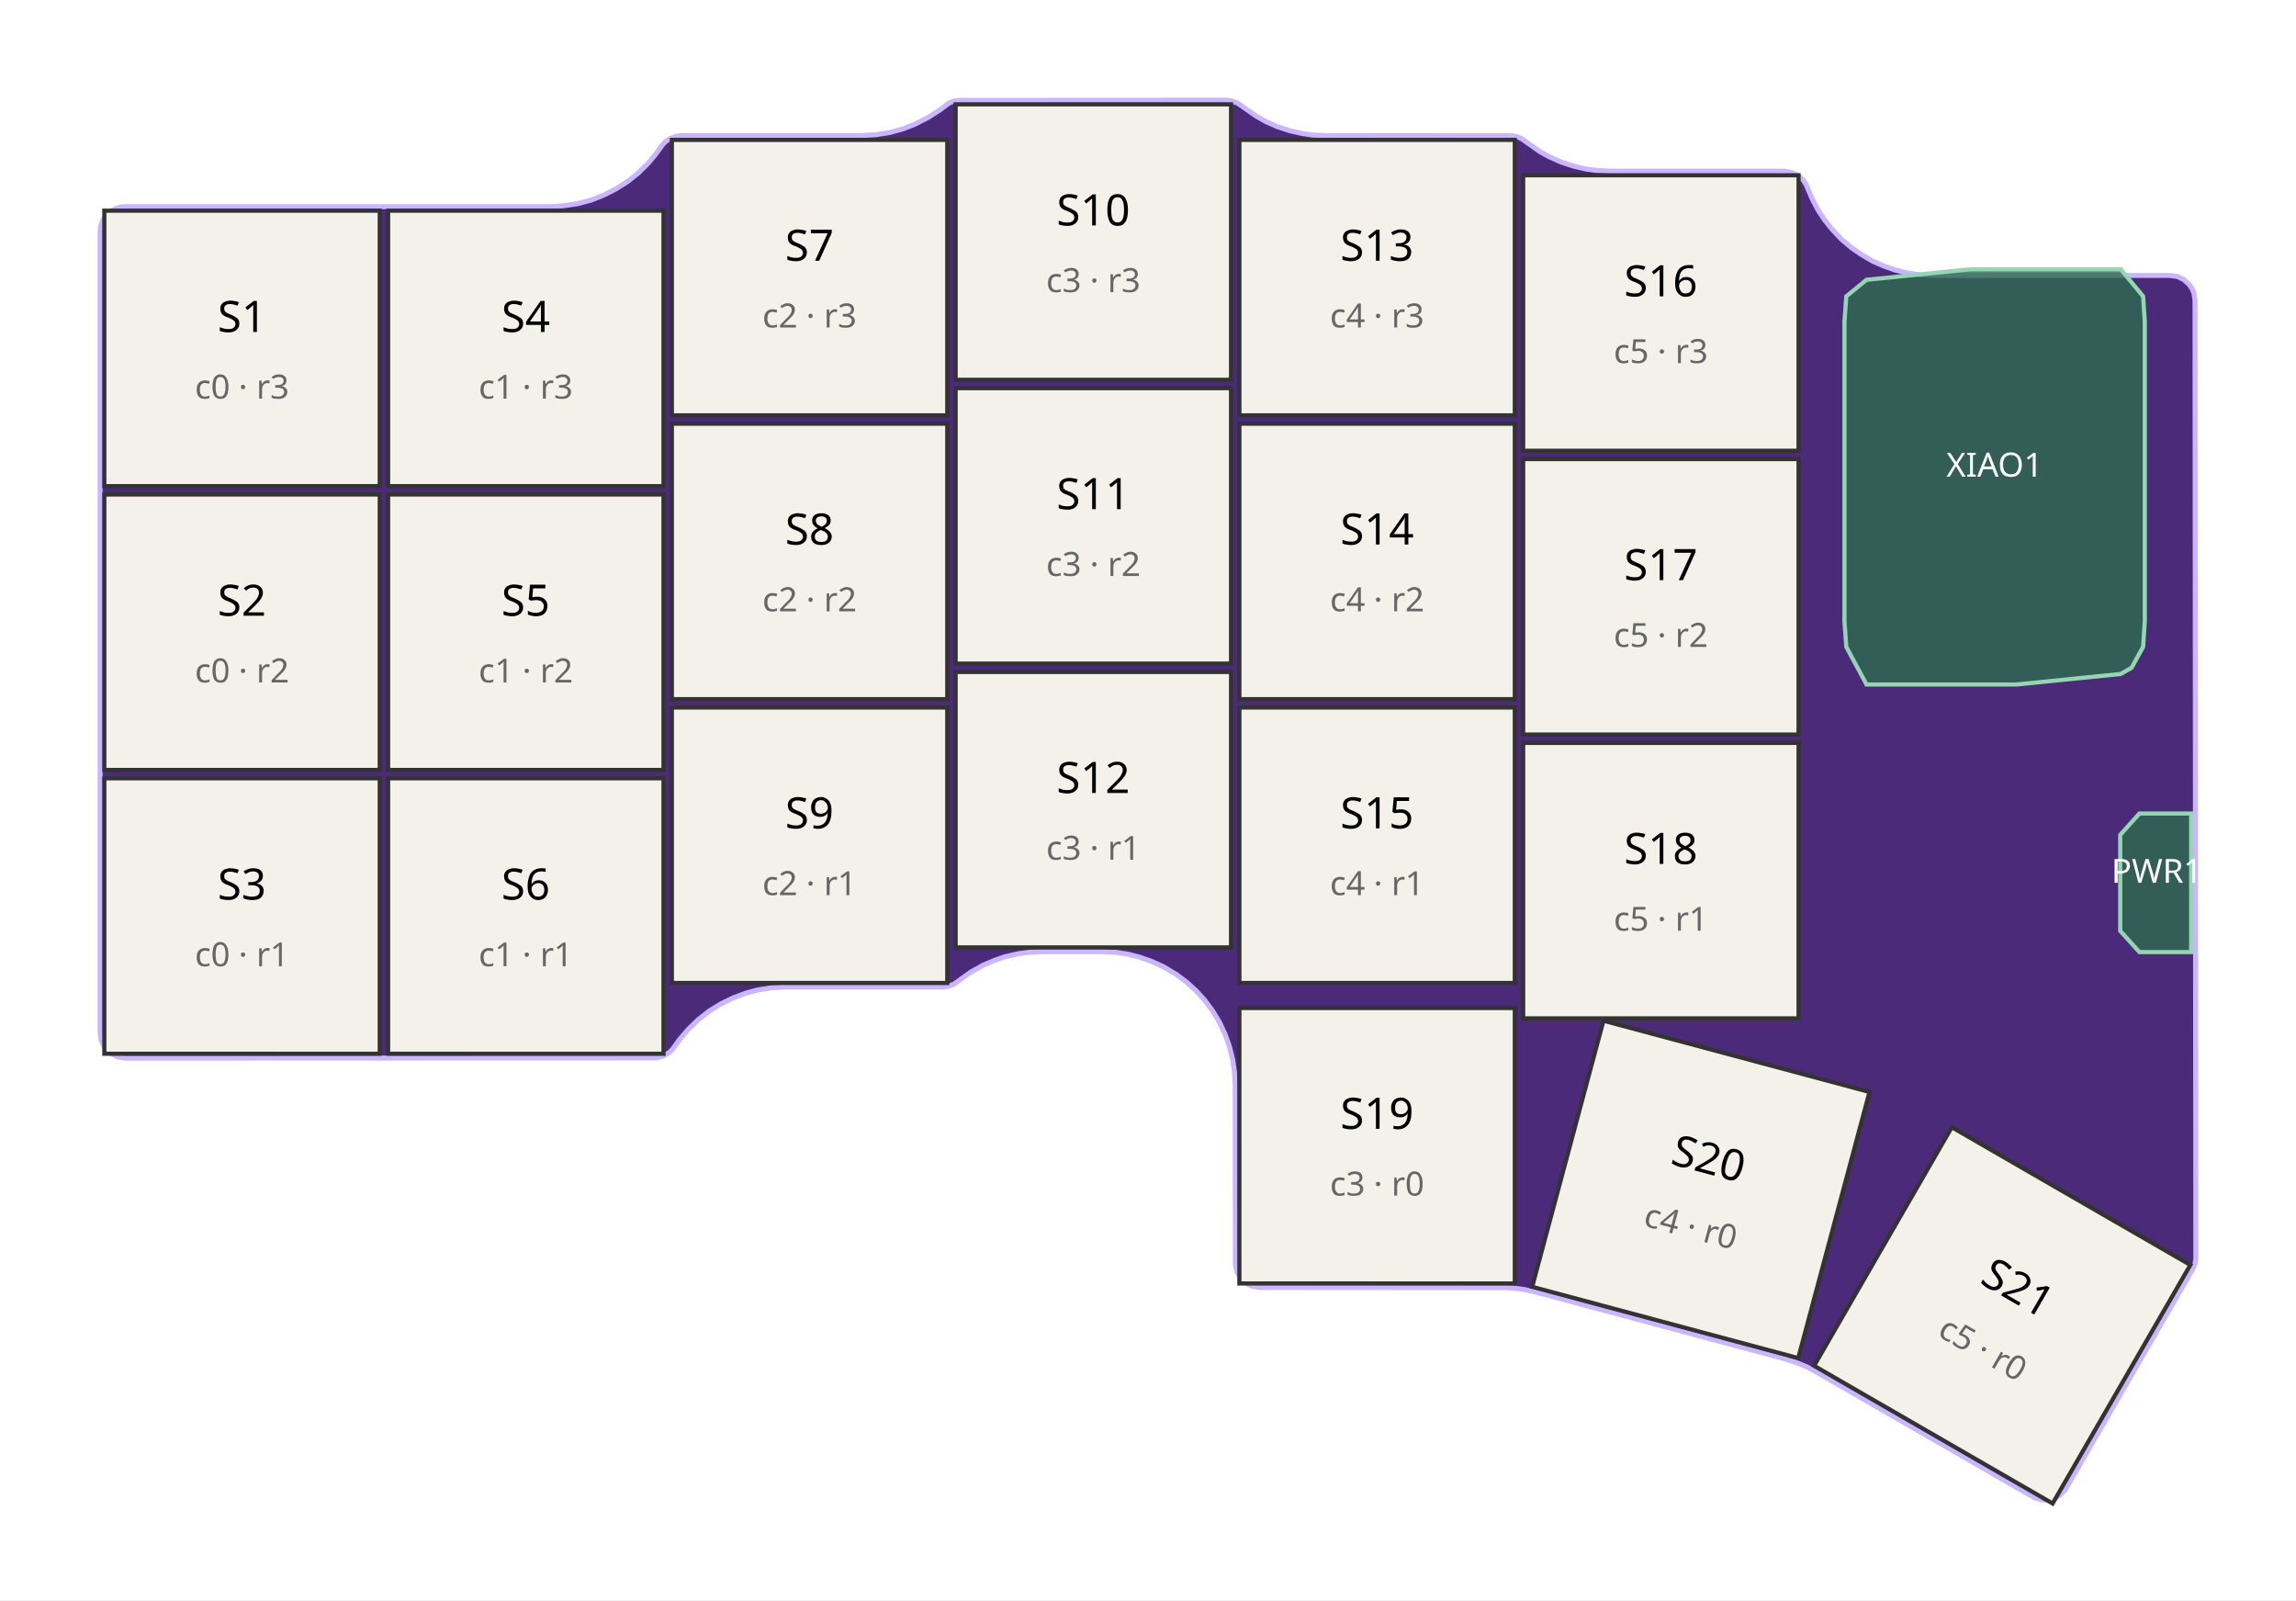
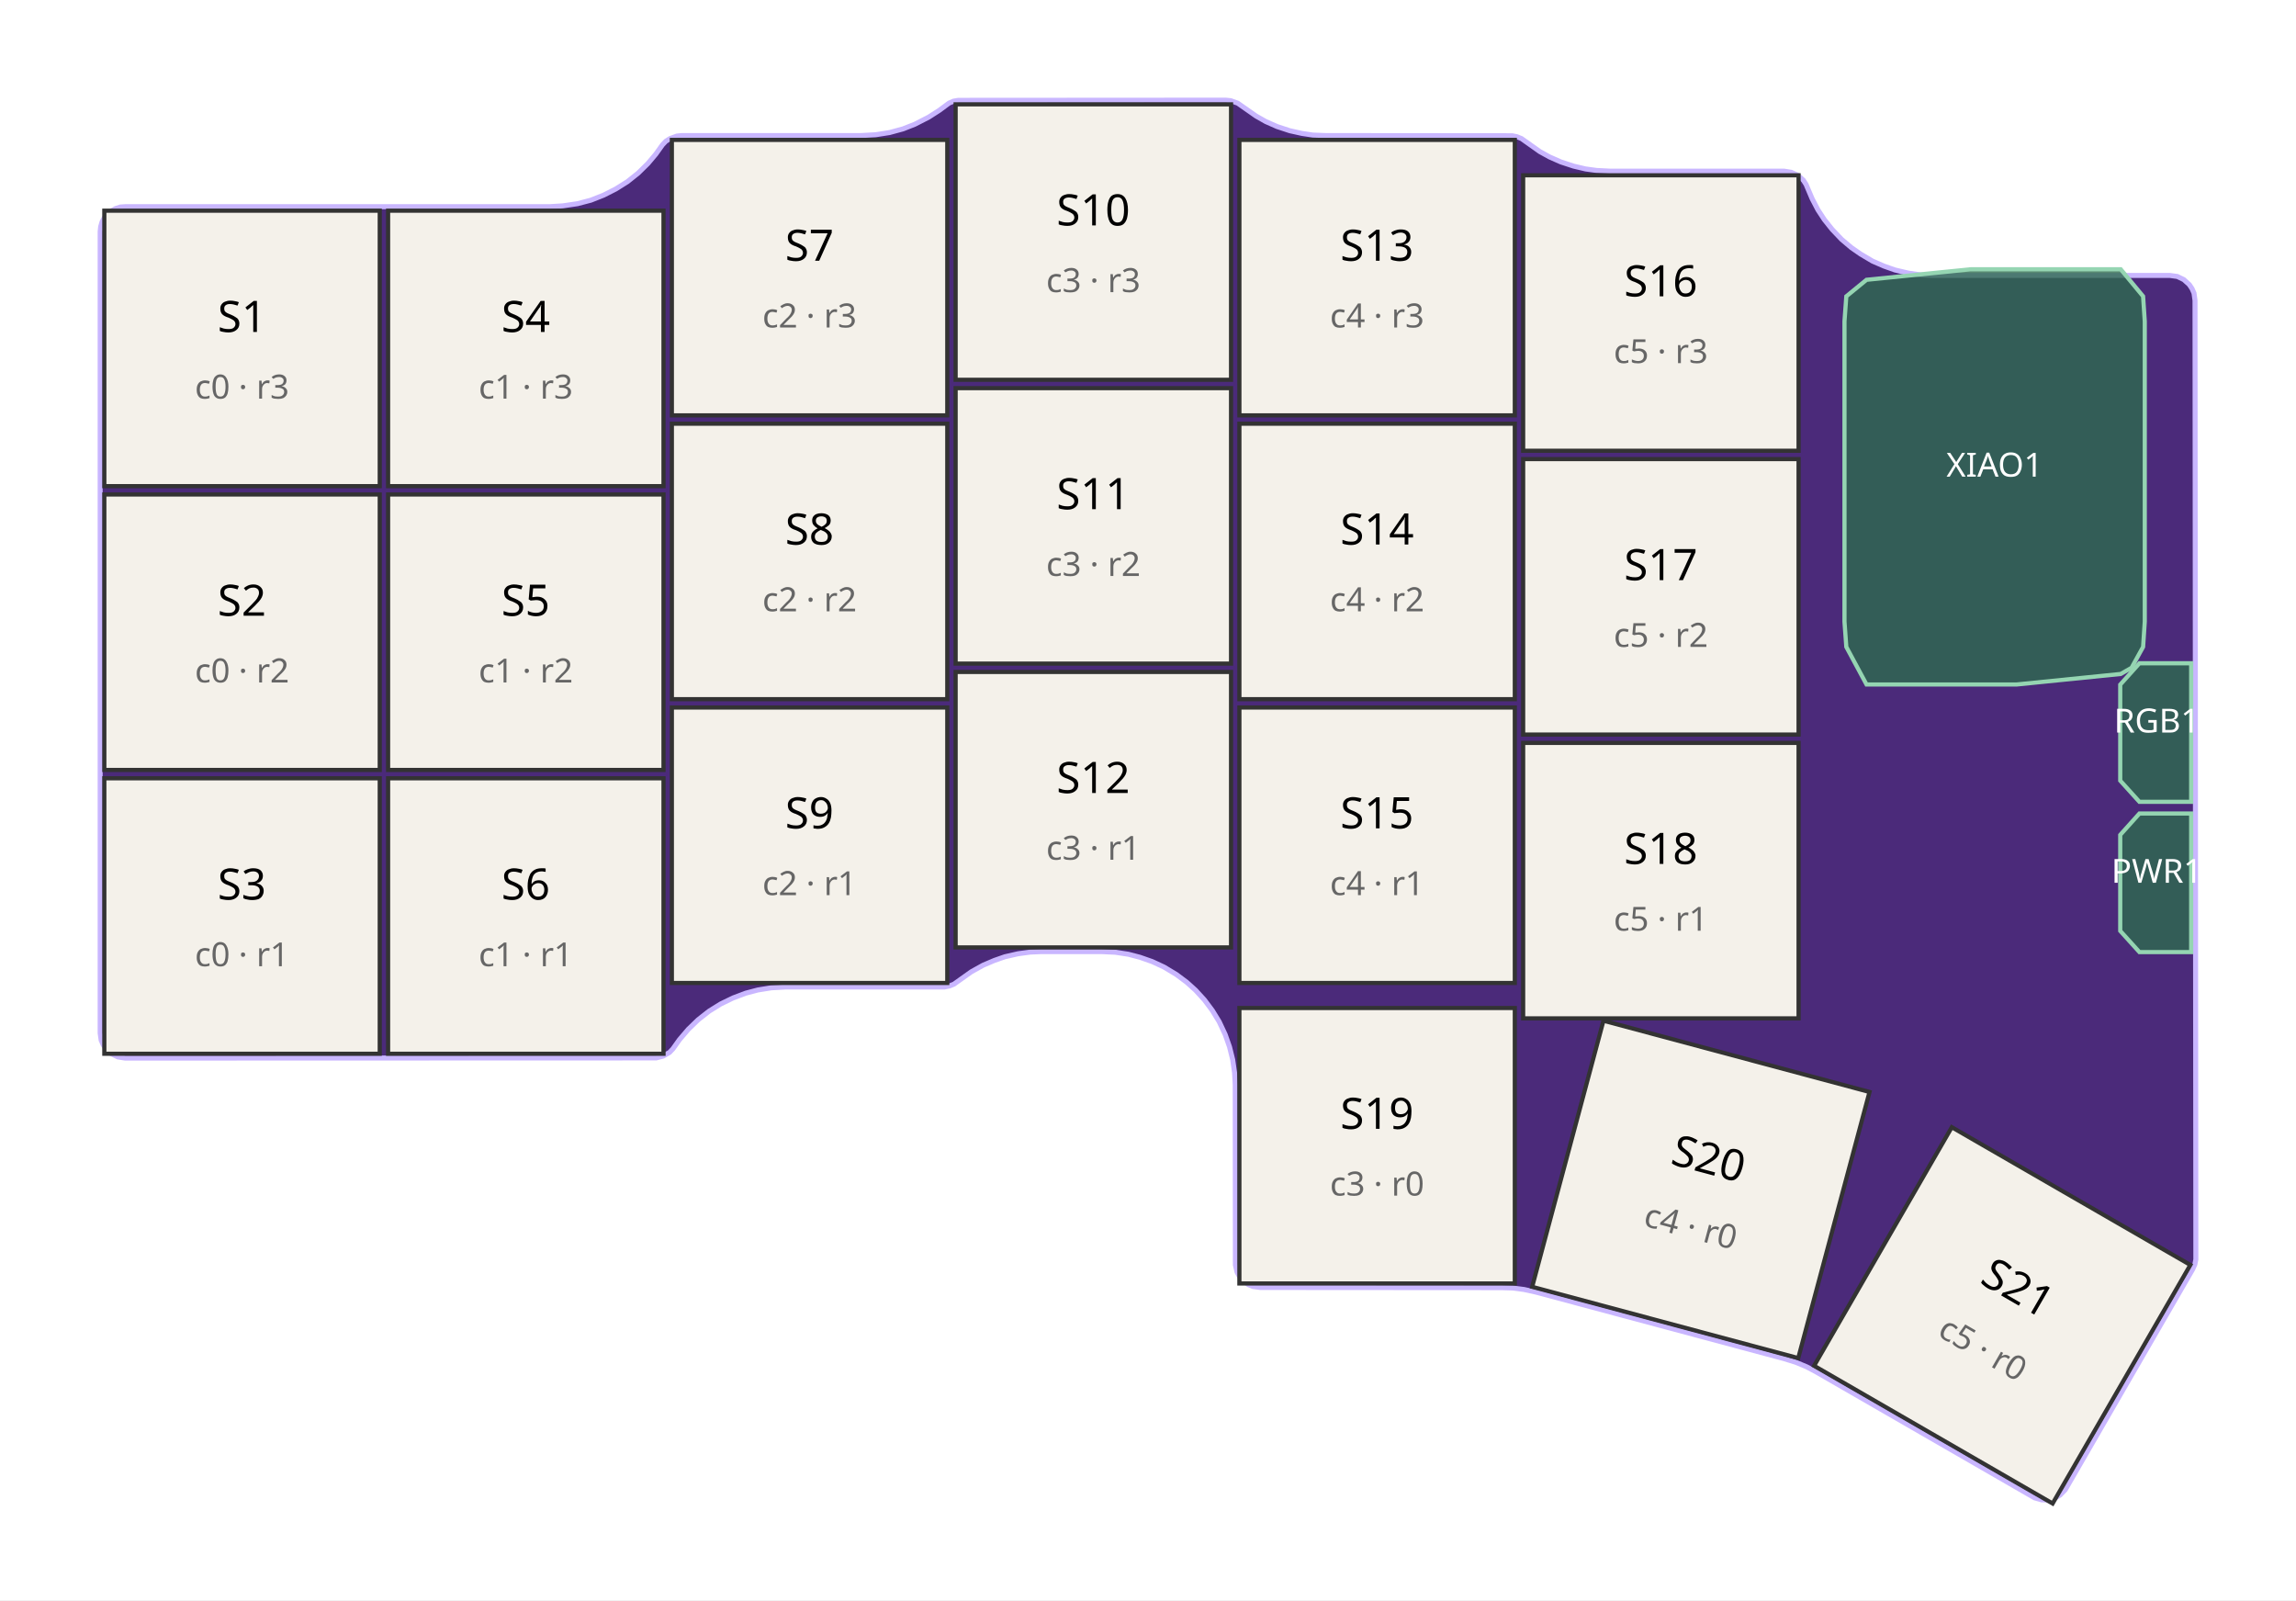
<svg xmlns="http://www.w3.org/2000/svg" viewBox="85.50 85.50 137.55 95.85" width="825" font-family="sans-serif">
  <rect x="85.5" y="85.5" width="100%" height="100%" fill="#fff" />
  <polygon points="93.00,97.88 92.71,97.90 92.43,97.99 92.17,98.13 91.94,98.31 91.75,98.54 91.61,98.80 91.53,99.08 91.50,99.38 91.50,147.38 91.56,147.81 91.68,148.08 91.84,148.33 92.17,148.62 92.56,148.81 93.00,148.88 124.81,148.87 125.23,148.76 125.61,148.54 125.81,148.33 126.21,147.77 126.74,147.15 127.33,146.58 127.98,146.07 128.67,145.64 129.41,145.28 130.18,144.99 130.90,144.80 131.71,144.67 132.58,144.62 142.09,144.62 142.38,144.56 142.65,144.45 143.69,143.71 144.39,143.32 145.07,143.03 145.70,142.81 146.49,142.63 147.22,142.53 147.90,142.50 151.48,142.50 152.32,142.54 153.10,142.66 153.79,142.84 154.53,143.10 155.24,143.43 155.97,143.87 156.60,144.34 157.13,144.82 157.66,145.40 158.13,146.03 158.54,146.70 158.90,147.47 159.16,148.21 159.35,148.98 159.46,149.75 159.50,150.48 159.51,161.27 159.61,161.70 159.75,161.96 159.94,162.19 160.29,162.45 160.56,162.56 161.00,162.62 175.46,162.63 176.11,162.65 176.80,162.74 177.53,162.90 192.37,166.88 193.08,167.10 193.73,167.37 194.33,167.69 207.39,175.22 207.81,175.34 208.11,175.35 208.40,175.30 208.67,175.20 208.92,175.05 209.23,174.73 216.86,161.53 216.99,161.24 217.05,160.94 217.00,103.50 216.94,103.06 216.82,102.79 216.66,102.55 216.33,102.25 215.94,102.06 215.50,102.00 201.32,102.00 200.58,101.97 199.83,101.86 199.02,101.67 198.37,101.44 197.68,101.14 196.97,100.72 196.41,100.33 195.83,99.84 195.26,99.24 194.79,98.65 194.41,98.07 194.06,97.40 193.70,96.55 193.54,96.30 193.21,96.00 192.81,95.82 192.37,95.75 181.93,95.75 181.15,95.71 180.49,95.62 179.77,95.45 179.01,95.20 178.33,94.90 177.75,94.58 176.65,93.80 176.38,93.69 176.09,93.63 164.93,93.62 164.15,93.59 163.49,93.49 162.77,93.33 162.01,93.08 161.33,92.78 160.75,92.45 159.65,91.68 159.23,91.53 158.94,91.50 142.91,91.51 142.62,91.56 142.35,91.68 141.77,92.11 141.13,92.52 140.31,92.94 139.60,93.22 138.79,93.44 137.96,93.57 137.06,93.62 126.34,93.62 126.05,93.65 125.64,93.80 125.39,93.96 125.19,94.17 124.79,94.73 124.31,95.30 123.73,95.87 123.09,96.38 122.39,96.82 121.66,97.19 120.90,97.49 120.10,97.70 119.22,97.83 118.42,97.88 93.00,97.88" fill="#4b2a7a" stroke="#c9b6ff" stroke-width="0.3" />
+   <polygon points="206.06,160.69 205.71,161.30 205.16,162.25 207.36,163.52 207.71,162.91 208.26,161.96 206.06,160.69" fill="#2d6a4f" fill-opacity="0.8" stroke="#95d5b2" stroke-width="0.25" />
+   <text x="206.71" y="162.11" font-size="2" fill="#fff" text-anchor="middle">L21</text>
+   <polygon points="187.06,153.11 186.88,153.78 186.59,154.85 188.36,155.32 189.04,155.50 189.22,154.83 189.50,153.76 187.73,153.29 187.06,153.11" fill="#2d6a4f" fill-opacity="0.8" stroke="#95d5b2" stroke-width="0.25" />
+   <text x="188.05" y="154.31" font-size="2" fill="#fff" text-anchor="middle">L20</text>
+   <polygon points="166.74,150.70 166.74,152.50 169.26,152.50 169.26,150.70 166.74,150.70" fill="#2d6a4f" fill-opacity="0.8" stroke="#95d5b2" stroke-width="0.25" />
+   <text x="168.00" y="151.60" font-size="2" fill="#fff" text-anchor="middle">L19</text>
+   <polygon points="183.74,134.82 183.74,136.62 186.26,136.62 186.26,134.82 183.74,134.82" fill="#2d6a4f" fill-opacity="0.8" stroke="#95d5b2" stroke-width="0.25" />
+   <text x="185.00" y="135.72" font-size="2" fill="#fff" text-anchor="middle">L18</text>
+   <polygon points="183.74,117.82 183.74,119.62 186.26,119.62 186.26,117.82 183.74,117.82" fill="#2d6a4f" fill-opacity="0.8" stroke="#95d5b2" stroke-width="0.25" />
+   <text x="185.00" y="118.72" font-size="2" fill="#fff" text-anchor="middle">L17</text>
+   <polygon points="183.74,100.82 183.74,102.62 186.26,102.62 186.26,100.82 183.74,100.82" fill="#2d6a4f" fill-opacity="0.8" stroke="#95d5b2" stroke-width="0.25" />
+   <text x="185.00" y="101.73" font-size="2" fill="#fff" text-anchor="middle">L16</text>
+   <polygon points="166.74,98.70 166.74,100.50 169.26,100.50 169.26,98.70 166.74,98.70" fill="#2d6a4f" fill-opacity="0.8" stroke="#95d5b2" stroke-width="0.25" />
+   <text x="168.00" y="99.60" font-size="2" fill="#fff" text-anchor="middle">L13</text>
+   <polygon points="166.74,115.70 166.74,117.50 169.26,117.50 169.26,115.70 166.74,115.70" fill="#2d6a4f" fill-opacity="0.8" stroke="#95d5b2" stroke-width="0.25" />
+   <text x="168.00" y="116.60" font-size="2" fill="#fff" text-anchor="middle">L14</text>
+   <polygon points="166.74,132.70 166.74,134.50 169.26,134.50 169.26,132.70 166.74,132.70" fill="#2d6a4f" fill-opacity="0.8" stroke="#95d5b2" stroke-width="0.25" />
+   <text x="168.00" y="133.60" font-size="2" fill="#fff" text-anchor="middle">L15</text>
+   <polygon points="149.74,130.57 149.74,132.38 152.26,132.38 152.26,130.57 149.74,130.57" fill="#2d6a4f" fill-opacity="0.8" stroke="#95d5b2" stroke-width="0.25" />
+   <text x="151.00" y="131.47" font-size="2" fill="#fff" text-anchor="middle">L12</text>
+   <polygon points="149.74,113.57 149.74,115.38 152.26,115.38 152.26,113.57 149.74,113.57" fill="#2d6a4f" fill-opacity="0.8" stroke="#95d5b2" stroke-width="0.25" />
+   <text x="151.00" y="114.47" font-size="2" fill="#fff" text-anchor="middle">L11</text>
+   <polygon points="149.74,96.57 149.74,98.38 152.26,98.38 152.26,96.57 149.74,96.57" fill="#2d6a4f" fill-opacity="0.8" stroke="#95d5b2" stroke-width="0.25" />
+   <text x="151.00" y="97.47" font-size="2" fill="#fff" text-anchor="middle">L10</text>
+   <polygon points="132.74,98.70 132.74,100.50 135.26,100.50 135.26,98.70 132.74,98.70" fill="#2d6a4f" fill-opacity="0.8" stroke="#95d5b2" stroke-width="0.25" />
+   <text x="134.00" y="99.60" font-size="2" fill="#fff" text-anchor="middle">L7</text>
+   <polygon points="132.74,115.70 132.74,117.50 135.26,117.50 135.26,115.70 132.74,115.70" fill="#2d6a4f" fill-opacity="0.8" stroke="#95d5b2" stroke-width="0.25" />
+   <text x="134.00" y="116.60" font-size="2" fill="#fff" text-anchor="middle">L8</text>
+   <polygon points="132.74,132.70 132.74,134.50 135.26,134.50 135.26,132.70 132.74,132.70" fill="#2d6a4f" fill-opacity="0.8" stroke="#95d5b2" stroke-width="0.25" />
+   <text x="134.00" y="133.60" font-size="2" fill="#fff" text-anchor="middle">L9</text>
+   <polygon points="115.73,136.95 115.73,138.75 118.27,138.75 118.27,136.95 115.73,136.95" fill="#2d6a4f" fill-opacity="0.8" stroke="#95d5b2" stroke-width="0.25" />
+   <text x="117.00" y="137.85" font-size="2" fill="#fff" text-anchor="middle">L6</text>
+   <polygon points="115.73,119.95 115.73,121.75 118.27,121.75 118.27,119.95 115.73,119.95" fill="#2d6a4f" fill-opacity="0.8" stroke="#95d5b2" stroke-width="0.25" />
+   <text x="117.00" y="120.85" font-size="2" fill="#fff" text-anchor="middle">L5</text>
+   <polygon points="115.73,102.95 115.73,104.75 118.27,104.75 118.27,102.95 115.73,102.95" fill="#2d6a4f" fill-opacity="0.8" stroke="#95d5b2" stroke-width="0.25" />
+   <text x="117.00" y="103.85" font-size="2" fill="#fff" text-anchor="middle">L4</text>
+   <polygon points="98.73,102.95 98.73,104.75 101.27,104.75 101.27,102.95 98.73,102.95" fill="#2d6a4f" fill-opacity="0.8" stroke="#95d5b2" stroke-width="0.25" />
+   <text x="100.00" y="103.85" font-size="2" fill="#fff" text-anchor="middle">L1</text>
+   <polygon points="98.73,119.95 98.73,121.75 101.27,121.75 101.27,119.95 98.73,119.95" fill="#2d6a4f" fill-opacity="0.8" stroke="#95d5b2" stroke-width="0.25" />
+   <text x="100.00" y="120.85" font-size="2" fill="#fff" text-anchor="middle">L2</text>
+   <polygon points="98.73,136.95 98.73,138.75 101.27,138.75 101.27,136.95 98.73,136.95" fill="#2d6a4f" fill-opacity="0.8" stroke="#95d5b2" stroke-width="0.25" />
+   <text x="100.00" y="137.85" font-size="2" fill="#fff" text-anchor="middle">L3</text>
  <polygon points="203.55,101.63 197.32,102.26 196.11,103.25 196.00,104.75 196.00,122.74 196.11,124.25 197.32,126.50 206.32,126.50 212.55,125.87 213.20,125.50 213.89,124.25 213.99,122.74 213.99,104.75 213.89,103.25 212.55,101.63 203.55,101.63" fill="#2d6a4f" fill-opacity="0.8" stroke="#95d5b2" stroke-width="0.25" />
  <text x="205.00" y="114.05" font-size="2" fill="#fff" text-anchor="middle">XIAO1</text>
  <polygon points="213.67,134.23 212.52,135.51 212.52,141.26 213.67,142.53 216.77,142.53 216.77,134.23 213.67,134.23" fill="#2d6a4f" fill-opacity="0.8" stroke="#95d5b2" stroke-width="0.25" />
  <text x="214.72" y="138.38" font-size="2" fill="#fff" text-anchor="middle">PWR1</text>
+   <polygon points="213.67,125.23 212.52,126.51 212.52,132.26 213.67,133.53 216.77,133.53 216.77,125.23 213.67,125.23" fill="#2d6a4f" fill-opacity="0.8" stroke="#95d5b2" stroke-width="0.25" />
+   <text x="214.72" y="129.38" font-size="2" fill="#fff" text-anchor="middle">RGB1</text>
  <polygon points="108.25,98.12 108.25,114.62 91.75,114.62 91.75,98.12 108.25,98.12" fill="#f4f1ea" stroke="#333" stroke-width="0.25" rx="1" />
  <text x="100.00" y="105.38" font-size="2.6" text-anchor="middle" transform="rotate(-0.0 100.00 106.38)">S1</text>
  <text x="100.00" y="109.38" font-size="2" fill="#666" text-anchor="middle" transform="rotate(-0.0 100.00 106.38)">c0 · r3</text>
  <polygon points="108.25,115.12 108.25,131.62 91.75,131.62 91.75,115.12 108.25,115.12" fill="#f4f1ea" stroke="#333" stroke-width="0.25" rx="1" />
  <text x="100.00" y="122.38" font-size="2.6" text-anchor="middle" transform="rotate(-0.0 100.00 123.38)">S2</text>
  <text x="100.00" y="126.38" font-size="2" fill="#666" text-anchor="middle" transform="rotate(-0.0 100.00 123.38)">c0 · r2</text>
  <polygon points="108.25,132.12 108.25,148.62 91.75,148.62 91.75,132.12 108.25,132.12" fill="#f4f1ea" stroke="#333" stroke-width="0.25" rx="1" />
  <text x="100.00" y="139.38" font-size="2.6" text-anchor="middle" transform="rotate(-0.0 100.00 140.38)">S3</text>
  <text x="100.00" y="143.38" font-size="2" fill="#666" text-anchor="middle" transform="rotate(-0.0 100.00 140.38)">c0 · r1</text>
  <polygon points="125.25,98.12 125.25,114.62 108.75,114.62 108.75,98.12 125.25,98.12" fill="#f4f1ea" stroke="#333" stroke-width="0.25" rx="1" />
  <text x="117.00" y="105.38" font-size="2.6" text-anchor="middle" transform="rotate(-0.0 117.00 106.38)">S4</text>
  <text x="117.00" y="109.38" font-size="2" fill="#666" text-anchor="middle" transform="rotate(-0.0 117.00 106.38)">c1 · r3</text>
  <polygon points="125.25,115.12 125.25,131.62 108.75,131.62 108.75,115.12 125.25,115.12" fill="#f4f1ea" stroke="#333" stroke-width="0.25" rx="1" />
  <text x="117.00" y="122.38" font-size="2.6" text-anchor="middle" transform="rotate(-0.0 117.00 123.38)">S5</text>
  <text x="117.00" y="126.38" font-size="2" fill="#666" text-anchor="middle" transform="rotate(-0.0 117.00 123.38)">c1 · r2</text>
  <polygon points="125.25,132.12 125.25,148.62 108.75,148.62 108.75,132.12 125.25,132.12" fill="#f4f1ea" stroke="#333" stroke-width="0.25" rx="1" />
  <text x="117.00" y="139.38" font-size="2.6" text-anchor="middle" transform="rotate(-0.0 117.00 140.38)">S6</text>
  <text x="117.00" y="143.38" font-size="2" fill="#666" text-anchor="middle" transform="rotate(-0.0 117.00 140.38)">c1 · r1</text>
  <polygon points="142.25,93.88 142.25,110.38 125.75,110.38 125.75,93.88 142.25,93.88" fill="#f4f1ea" stroke="#333" stroke-width="0.25" rx="1" />
  <text x="134.00" y="101.12" font-size="2.6" text-anchor="middle" transform="rotate(-0.0 134.00 102.12)">S7</text>
  <text x="134.00" y="105.12" font-size="2" fill="#666" text-anchor="middle" transform="rotate(-0.0 134.00 102.12)">c2 · r3</text>
  <polygon points="142.25,110.88 142.25,127.38 125.75,127.38 125.75,110.88 142.25,110.88" fill="#f4f1ea" stroke="#333" stroke-width="0.25" rx="1" />
  <text x="134.00" y="118.12" font-size="2.6" text-anchor="middle" transform="rotate(-0.0 134.00 119.12)">S8</text>
  <text x="134.00" y="122.12" font-size="2" fill="#666" text-anchor="middle" transform="rotate(-0.0 134.00 119.12)">c2 · r2</text>
  <polygon points="142.25,127.88 142.25,144.38 125.75,144.38 125.75,127.88 142.25,127.88" fill="#f4f1ea" stroke="#333" stroke-width="0.25" rx="1" />
  <text x="134.00" y="135.12" font-size="2.6" text-anchor="middle" transform="rotate(-0.0 134.00 136.12)">S9</text>
  <text x="134.00" y="139.12" font-size="2" fill="#666" text-anchor="middle" transform="rotate(-0.0 134.00 136.12)">c2 · r1</text>
  <polygon points="159.25,91.75 159.25,108.25 142.75,108.25 142.75,91.75 159.25,91.75" fill="#f4f1ea" stroke="#333" stroke-width="0.25" rx="1" />
  <text x="151.00" y="99.00" font-size="2.6" text-anchor="middle" transform="rotate(-0.0 151.00 100.00)">S10</text>
  <text x="151.00" y="103.00" font-size="2" fill="#666" text-anchor="middle" transform="rotate(-0.0 151.00 100.00)">c3 · r3</text>
  <polygon points="159.25,108.75 159.25,125.25 142.75,125.25 142.75,108.75 159.25,108.75" fill="#f4f1ea" stroke="#333" stroke-width="0.25" rx="1" />
  <text x="151.00" y="116.00" font-size="2.6" text-anchor="middle" transform="rotate(-0.0 151.00 117.00)">S11</text>
  <text x="151.00" y="120.00" font-size="2" fill="#666" text-anchor="middle" transform="rotate(-0.0 151.00 117.00)">c3 · r2</text>
  <polygon points="159.25,125.75 159.25,142.25 142.75,142.25 142.75,125.75 159.25,125.75" fill="#f4f1ea" stroke="#333" stroke-width="0.25" rx="1" />
  <text x="151.00" y="133.00" font-size="2.6" text-anchor="middle" transform="rotate(-0.0 151.00 134.00)">S12</text>
  <text x="151.00" y="137.00" font-size="2" fill="#666" text-anchor="middle" transform="rotate(-0.0 151.00 134.00)">c3 · r1</text>
  <polygon points="176.25,93.88 176.25,110.38 159.75,110.38 159.75,93.88 176.25,93.88" fill="#f4f1ea" stroke="#333" stroke-width="0.25" rx="1" />
  <text x="168.00" y="101.12" font-size="2.6" text-anchor="middle" transform="rotate(-0.0 168.00 102.12)">S13</text>
  <text x="168.00" y="105.12" font-size="2" fill="#666" text-anchor="middle" transform="rotate(-0.0 168.00 102.12)">c4 · r3</text>
  <polygon points="176.25,110.88 176.25,127.38 159.75,127.38 159.75,110.88 176.25,110.88" fill="#f4f1ea" stroke="#333" stroke-width="0.25" rx="1" />
  <text x="168.00" y="118.12" font-size="2.6" text-anchor="middle" transform="rotate(-0.0 168.00 119.12)">S14</text>
  <text x="168.00" y="122.12" font-size="2" fill="#666" text-anchor="middle" transform="rotate(-0.0 168.00 119.12)">c4 · r2</text>
  <polygon points="176.25,127.88 176.25,144.38 159.75,144.38 159.75,127.88 176.25,127.88" fill="#f4f1ea" stroke="#333" stroke-width="0.25" rx="1" />
  <text x="168.00" y="135.12" font-size="2.6" text-anchor="middle" transform="rotate(-0.0 168.00 136.12)">S15</text>
  <text x="168.00" y="139.12" font-size="2" fill="#666" text-anchor="middle" transform="rotate(-0.0 168.00 136.12)">c4 · r1</text>
  <polygon points="193.25,96.00 193.25,112.50 176.75,112.50 176.75,96.00 193.25,96.00" fill="#f4f1ea" stroke="#333" stroke-width="0.25" rx="1" />
  <text x="185.00" y="103.25" font-size="2.6" text-anchor="middle" transform="rotate(-0.0 185.00 104.25)">S16</text>
  <text x="185.00" y="107.25" font-size="2" fill="#666" text-anchor="middle" transform="rotate(-0.0 185.00 104.25)">c5 · r3</text>
  <polygon points="193.25,113.00 193.25,129.50 176.75,129.50 176.75,113.00 193.25,113.00" fill="#f4f1ea" stroke="#333" stroke-width="0.25" rx="1" />
  <text x="185.00" y="120.25" font-size="2.6" text-anchor="middle" transform="rotate(-0.0 185.00 121.25)">S17</text>
  <text x="185.00" y="124.25" font-size="2" fill="#666" text-anchor="middle" transform="rotate(-0.0 185.00 121.25)">c5 · r2</text>
  <polygon points="193.25,130.00 193.25,146.50 176.75,146.50 176.75,130.00 193.25,130.00" fill="#f4f1ea" stroke="#333" stroke-width="0.25" rx="1" />
  <text x="185.00" y="137.25" font-size="2.6" text-anchor="middle" transform="rotate(-0.0 185.00 138.25)">S18</text>
  <text x="185.00" y="141.25" font-size="2" fill="#666" text-anchor="middle" transform="rotate(-0.0 185.00 138.25)">c5 · r1</text>
  <polygon points="176.25,145.88 176.25,162.38 159.75,162.38 159.75,145.88 176.25,145.88" fill="#f4f1ea" stroke="#333" stroke-width="0.25" rx="1" />
  <text x="168.00" y="153.12" font-size="2.6" text-anchor="middle" transform="rotate(-0.0 168.00 154.12)">S19</text>
  <text x="168.00" y="157.12" font-size="2" fill="#666" text-anchor="middle" transform="rotate(-0.0 168.00 154.12)">c3 · r0</text>
  <polygon points="197.50,150.91 193.23,166.85 177.29,162.58 181.56,146.64 197.50,150.91" fill="#f4f1ea" stroke="#333" stroke-width="0.25" rx="1" />
  <text x="187.39" y="155.74" font-size="2.6" text-anchor="middle" transform="rotate(15.0 187.39 156.74)">S20</text>
  <text x="187.39" y="159.74" font-size="2" fill="#666" text-anchor="middle" transform="rotate(15.0 187.39 156.74)">c4 · r0</text>
  <polygon points="216.72,161.27 208.47,175.56 194.18,167.31 202.43,153.02 216.72,161.27" fill="#f4f1ea" stroke="#333" stroke-width="0.25" rx="1" />
  <text x="205.45" y="163.29" font-size="2.6" text-anchor="middle" transform="rotate(30.0 205.45 164.29)">S21</text>
  <text x="205.45" y="167.29" font-size="2" fill="#666" text-anchor="middle" transform="rotate(30.0 205.45 164.29)">c5 · r0</text>
</svg>
